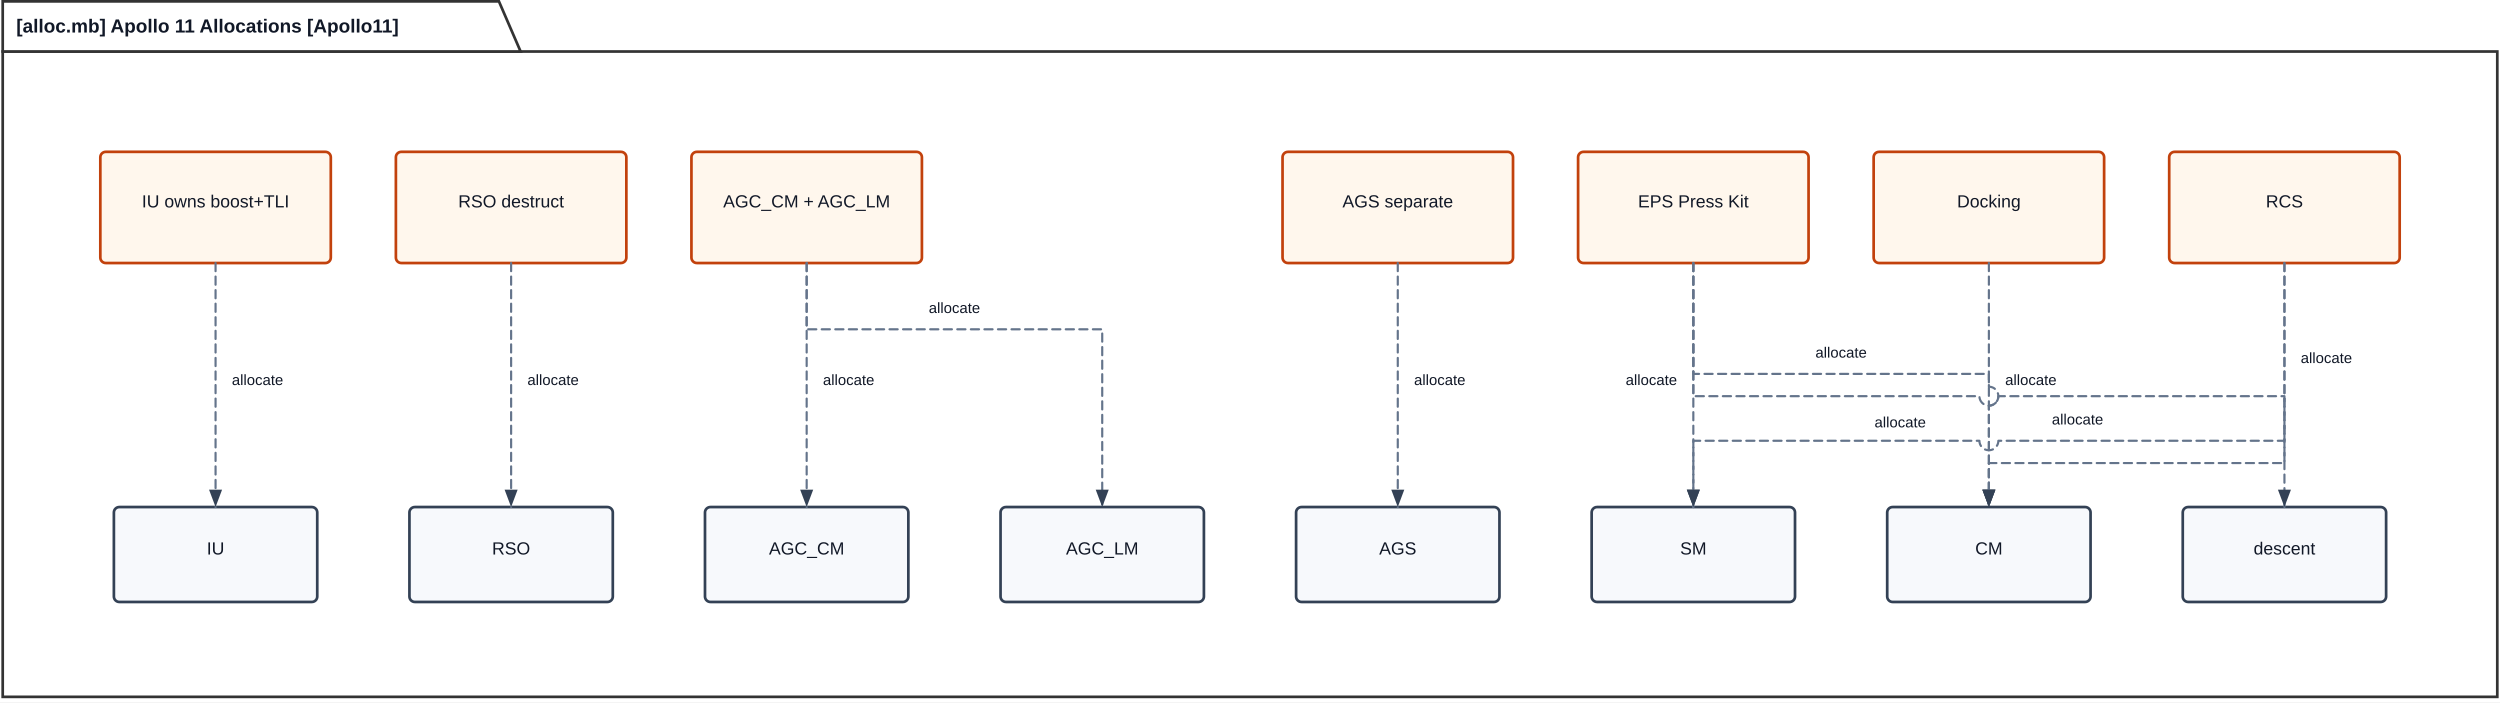
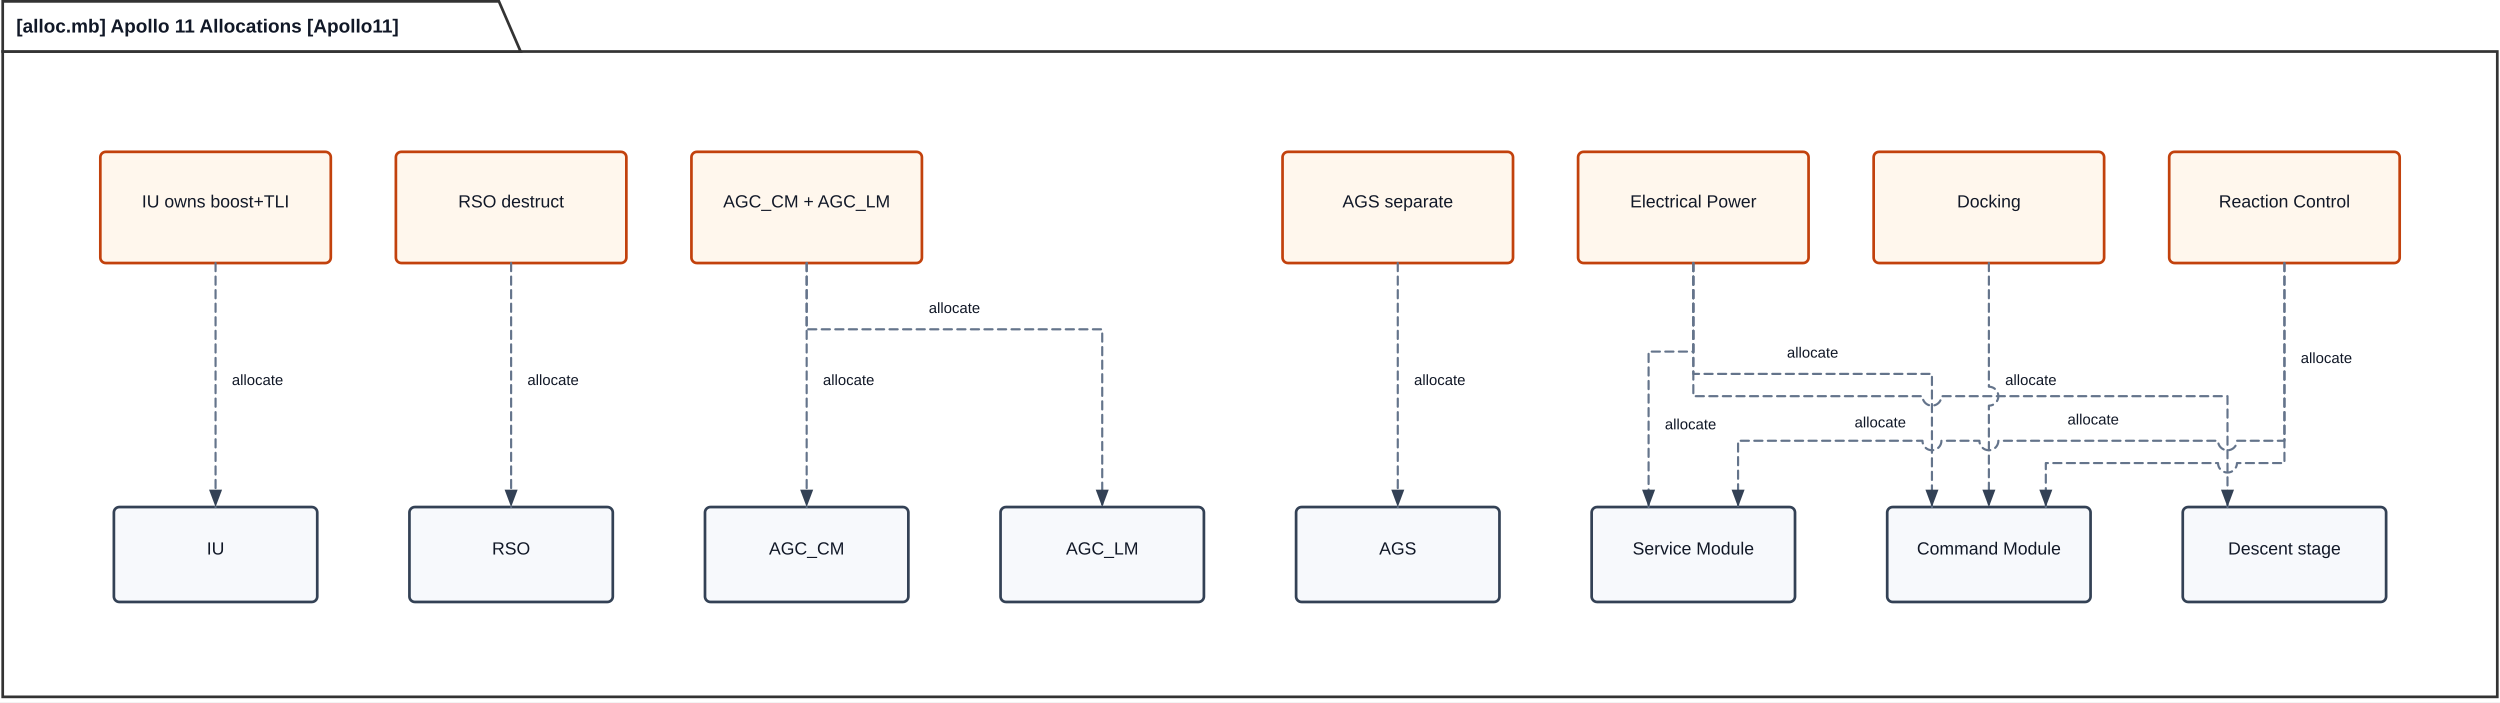
<svg xmlns="http://www.w3.org/2000/svg" width="1844" height="518" viewBox="0 0 1844 518">
  <defs>
    <style>text{font-family:Arial,Helvetica,sans-serif;fill:#111827}.label{font-size:13px}.small{font-size:11px}.header{font-size:14px;font-weight:600}</style>
    <marker id="arrow" markerWidth="8" markerHeight="6" refX="8" refY="3" orient="auto">
      <polygon points="0 0,8 3,0 6" fill="#1D4ED8" />
    </marker>
    <marker id="arrow-dark" markerWidth="8" markerHeight="6" refX="8" refY="3" orient="auto">
      <polygon points="0 0,8 3,0 6" fill="#334155" />
    </marker>
    <marker id="composition" markerWidth="12" markerHeight="12" refX="0" refY="6" orient="auto" markerUnits="strokeWidth">
      <polygon points="0 6,6 0,12 6,6 12" fill="#111827" stroke="#111827" />
    </marker>
  </defs>
  <rect x="0" y="0" width="1844" height="518" fill="#FFFFFF" />
  <rect x="2" y="38" width="1840" height="476" fill="none" stroke="#333333" stroke-width="2" />
  <path d="M 2 1 H 368 L 384 38 H 2 Z" fill="#FFFFFF" stroke="#333333" stroke-width="2" />
  <text class="header" x="12" y="24">[alloc.mb] Apollo 11 Allocations [Apollo11]</text>
  <rect x="2" y="38" width="1840" height="478" fill="none" stroke="#333333" stroke-width="0" />
  <g transform="translate(2,40)">
    <rect id="iuGncRequirement" x="72" y="72" width="170" height="82" rx="4" fill="#FFF7ED" stroke="#C2410C" stroke-width="2" />
    <text class="label" text-anchor="middle" x="157" y="113">IU owns boost+TLI</text>
    <rect id="rsoRequirement" x="290" y="72" width="170" height="82" rx="4" fill="#FFF7ED" stroke="#C2410C" stroke-width="2" />
    <text class="label" text-anchor="middle" x="375" y="113">RSO destruct</text>
    <rect id="agcRequirement" x="508" y="72" width="170" height="82" rx="4" fill="#FFF7ED" stroke="#C2410C" stroke-width="2" />
    <text class="label" text-anchor="middle" x="593" y="113">AGC_CM + AGC_LM</text>
    <rect id="agsRequirement" x="944" y="72" width="170" height="82" rx="4" fill="#FFF7ED" stroke="#C2410C" stroke-width="2" />
    <text class="label" text-anchor="middle" x="1029" y="113">AGS separate</text>
    <rect id="epsRequirement" x="1162" y="72" width="170" height="82" rx="4" fill="#FFF7ED" stroke="#C2410C" stroke-width="2" />
-     <text class="label" text-anchor="middle" x="1247" y="113">EPS Press Kit</text>
+     <text class="label" text-anchor="middle" x="1247" y="113">Electrical Power</text>
    <rect id="dockingRequirement" x="1380" y="72" width="170" height="82" rx="4" fill="#FFF7ED" stroke="#C2410C" stroke-width="2" />
    <text class="label" text-anchor="middle" x="1465" y="113">Docking</text>
    <rect id="rcsRequirement" x="1598" y="72" width="170" height="82" rx="4" fill="#FFF7ED" stroke="#C2410C" stroke-width="2" />
-     <text class="label" text-anchor="middle" x="1683" y="113">RCS</text>
+     <text class="label" text-anchor="middle" x="1683" y="113">Reaction Control</text>
    <rect id="IU" x="82" y="334" width="150" height="70" rx="4" fill="#F7F9FC" stroke="#334155" stroke-width="2" />
    <text class="label" text-anchor="middle" x="157" y="369">IU</text>
    <rect id="RSO" x="300" y="334" width="150" height="70" rx="4" fill="#F7F9FC" stroke="#334155" stroke-width="2" />
    <text class="label" text-anchor="middle" x="375" y="369">RSO</text>
    <rect id="AGC_CM" x="518" y="334" width="150" height="70" rx="4" fill="#F7F9FC" stroke="#334155" stroke-width="2" />
    <text class="label" text-anchor="middle" x="593" y="369">AGC_CM</text>
    <rect id="AGC_LM" x="736" y="334" width="150" height="70" rx="4" fill="#F7F9FC" stroke="#334155" stroke-width="2" />
    <text class="label" text-anchor="middle" x="811" y="369">AGC_LM</text>
    <rect id="AGS" x="954" y="334" width="150" height="70" rx="4" fill="#F7F9FC" stroke="#334155" stroke-width="2" />
    <text class="label" text-anchor="middle" x="1029" y="369">AGS</text>
    <rect id="SM" x="1172" y="334" width="150" height="70" rx="4" fill="#F7F9FC" stroke="#334155" stroke-width="2" />
-     <text class="label" text-anchor="middle" x="1247" y="369">SM</text>
+     <text class="label" text-anchor="middle" x="1247" y="369">Service Module</text>
    <rect id="CM" x="1390" y="334" width="150" height="70" rx="4" fill="#F7F9FC" stroke="#334155" stroke-width="2" />
-     <text class="label" text-anchor="middle" x="1465" y="369">CM</text>
+     <text class="label" text-anchor="middle" x="1465" y="369">Command Module</text>
    <rect id="descent" x="1608" y="334" width="150" height="70" rx="4" fill="#F7F9FC" stroke="#334155" stroke-width="2" />
-     <text class="label" text-anchor="middle" x="1683" y="369">descent</text>
+     <text class="label" text-anchor="middle" x="1683" y="369">Descent stage</text>
    <path d="M 157,154 L 157,334" fill="none" stroke="#64748B" stroke-width="1.6" stroke-linejoin="round" stroke-linecap="round" stroke-dasharray="6 4" marker-end="url(#arrow-dark)" />
    <path d="M 375,154 L 375,334" fill="none" stroke="#64748B" stroke-width="1.6" stroke-linejoin="round" stroke-linecap="round" stroke-dasharray="6 4" marker-end="url(#arrow-dark)" />
    <path d="M 593,154 L 593,334" fill="none" stroke="#64748B" stroke-width="1.6" stroke-linejoin="round" stroke-linecap="round" stroke-dasharray="6 4" marker-end="url(#arrow-dark)" />
    <path d="M 593,154 L 593,202.889 L 811,202.889 L 811,334" fill="none" stroke="#64748B" stroke-width="1.6" stroke-linejoin="round" stroke-linecap="round" stroke-dasharray="6 4" marker-end="url(#arrow-dark)" />
    <path d="M 1029,154 L 1029,334" fill="none" stroke="#64748B" stroke-width="1.6" stroke-linejoin="round" stroke-linecap="round" stroke-dasharray="6 4" marker-end="url(#arrow-dark)" />
-     <path d="M 1247,154 L 1247,334" fill="none" stroke="#64748B" stroke-width="1.6" stroke-linejoin="round" stroke-linecap="round" stroke-dasharray="6 4" marker-end="url(#arrow-dark)" />
-     <path d="M 1247,154 L 1247,235.778 L 1465,235.778 L 1465,334" fill="none" stroke="#64748B" stroke-width="1.6" stroke-linejoin="round" stroke-linecap="round" stroke-dasharray="6 4" marker-end="url(#arrow-dark)" />
-     <path d="M 1247,154 L 1247,252.222 L 1458,252.222 A 7 7 0 0 0 1472,252.222 L 1683,252.222 L 1683,334" fill="none" stroke="#64748B" stroke-width="1.6" stroke-linejoin="round" stroke-linecap="round" stroke-dasharray="6 4" marker-end="url(#arrow-dark)" />
+     <path d="M 1247,154 L 1247,219.333 L 1214,219.333 L 1214,334" fill="none" stroke="#64748B" stroke-width="1.6" stroke-linejoin="round" stroke-linecap="round" stroke-dasharray="6 4" marker-end="url(#arrow-dark)" />
+     <path d="M 1247,154 L 1247,235.778 L 1423,235.778 L 1423,334" fill="none" stroke="#64748B" stroke-width="1.6" stroke-linejoin="round" stroke-linecap="round" stroke-dasharray="6 4" marker-end="url(#arrow-dark)" />
+     <path d="M 1247,154 L 1247,252.222 L 1416,252.222 A 7 7 0 0 0 1430,252.222 L 1641,252.222 L 1641,334" fill="none" stroke="#64748B" stroke-width="1.6" stroke-linejoin="round" stroke-linecap="round" stroke-dasharray="6 4" marker-end="url(#arrow-dark)" />
    <path d="M 1465,154 L 1465,245.222 A 7 7 0 0 1 1465,259.222 L 1465,334" fill="none" stroke="#64748B" stroke-width="1.6" stroke-linejoin="round" stroke-linecap="round" stroke-dasharray="6 4" marker-end="url(#arrow-dark)" />
-     <path d="M 1683,154 L 1683,285.111 L 1472,285.111 A 7 7 0 0 1 1458,285.111 L 1247,285.111 L 1247,334" fill="none" stroke="#64748B" stroke-width="1.6" stroke-linejoin="round" stroke-linecap="round" stroke-dasharray="6 4" marker-end="url(#arrow-dark)" />
-     <path d="M 1683,154 L 1683,301.556 L 1465,301.556 L 1465,334" fill="none" stroke="#64748B" stroke-width="1.6" stroke-linejoin="round" stroke-linecap="round" stroke-dasharray="6 4" marker-end="url(#arrow-dark)" />
+     <path d="M 1683,154 L 1683,285.111 L 1648,285.111 A 7 7 0 0 1 1634,285.111 L 1472,285.111 A 7 7 0 0 1 1458,285.111 L 1430,285.111 A 7 7 0 0 1 1416,285.111 L 1280,285.111 L 1280,334" fill="none" stroke="#64748B" stroke-width="1.6" stroke-linejoin="round" stroke-linecap="round" stroke-dasharray="6 4" marker-end="url(#arrow-dark)" />
+     <path d="M 1683,154 L 1683,301.556 L 1648,301.556 A 7 7 0 0 1 1634,301.556 L 1507,301.556 L 1507,334" fill="none" stroke="#64748B" stroke-width="1.6" stroke-linejoin="round" stroke-linecap="round" stroke-dasharray="6 4" marker-end="url(#arrow-dark)" />
    <text class="small" x="169" y="244">allocate</text>
    <text class="small" x="387" y="244">allocate</text>
    <text class="small" x="605" y="244">allocate</text>
    <text class="small" text-anchor="middle" x="702" y="190.889">allocate</text>
    <text class="small" x="1041" y="244">allocate</text>
-     <text class="small" text-anchor="end" x="1235" y="244">allocate</text>
-     <text class="small" text-anchor="middle" x="1356" y="223.778">allocate</text>
-     <text class="small" text-anchor="middle" x="1399.6" y="275.222">allocate</text>
+     <text class="small" x="1226" y="276.666">allocate</text>
+     <text class="small" text-anchor="middle" x="1335" y="223.778">allocate</text>
+     <text class="small" text-anchor="middle" x="1384.9" y="275.222">allocate</text>
    <text class="small" x="1477" y="244">allocate</text>
-     <text class="small" text-anchor="middle" x="1530.4" y="273.111">allocate</text>
+     <text class="small" text-anchor="middle" x="1541.95" y="273.111">allocate</text>
    <text class="small" x="1695" y="227.778">allocate</text>
  </g>
</svg>
